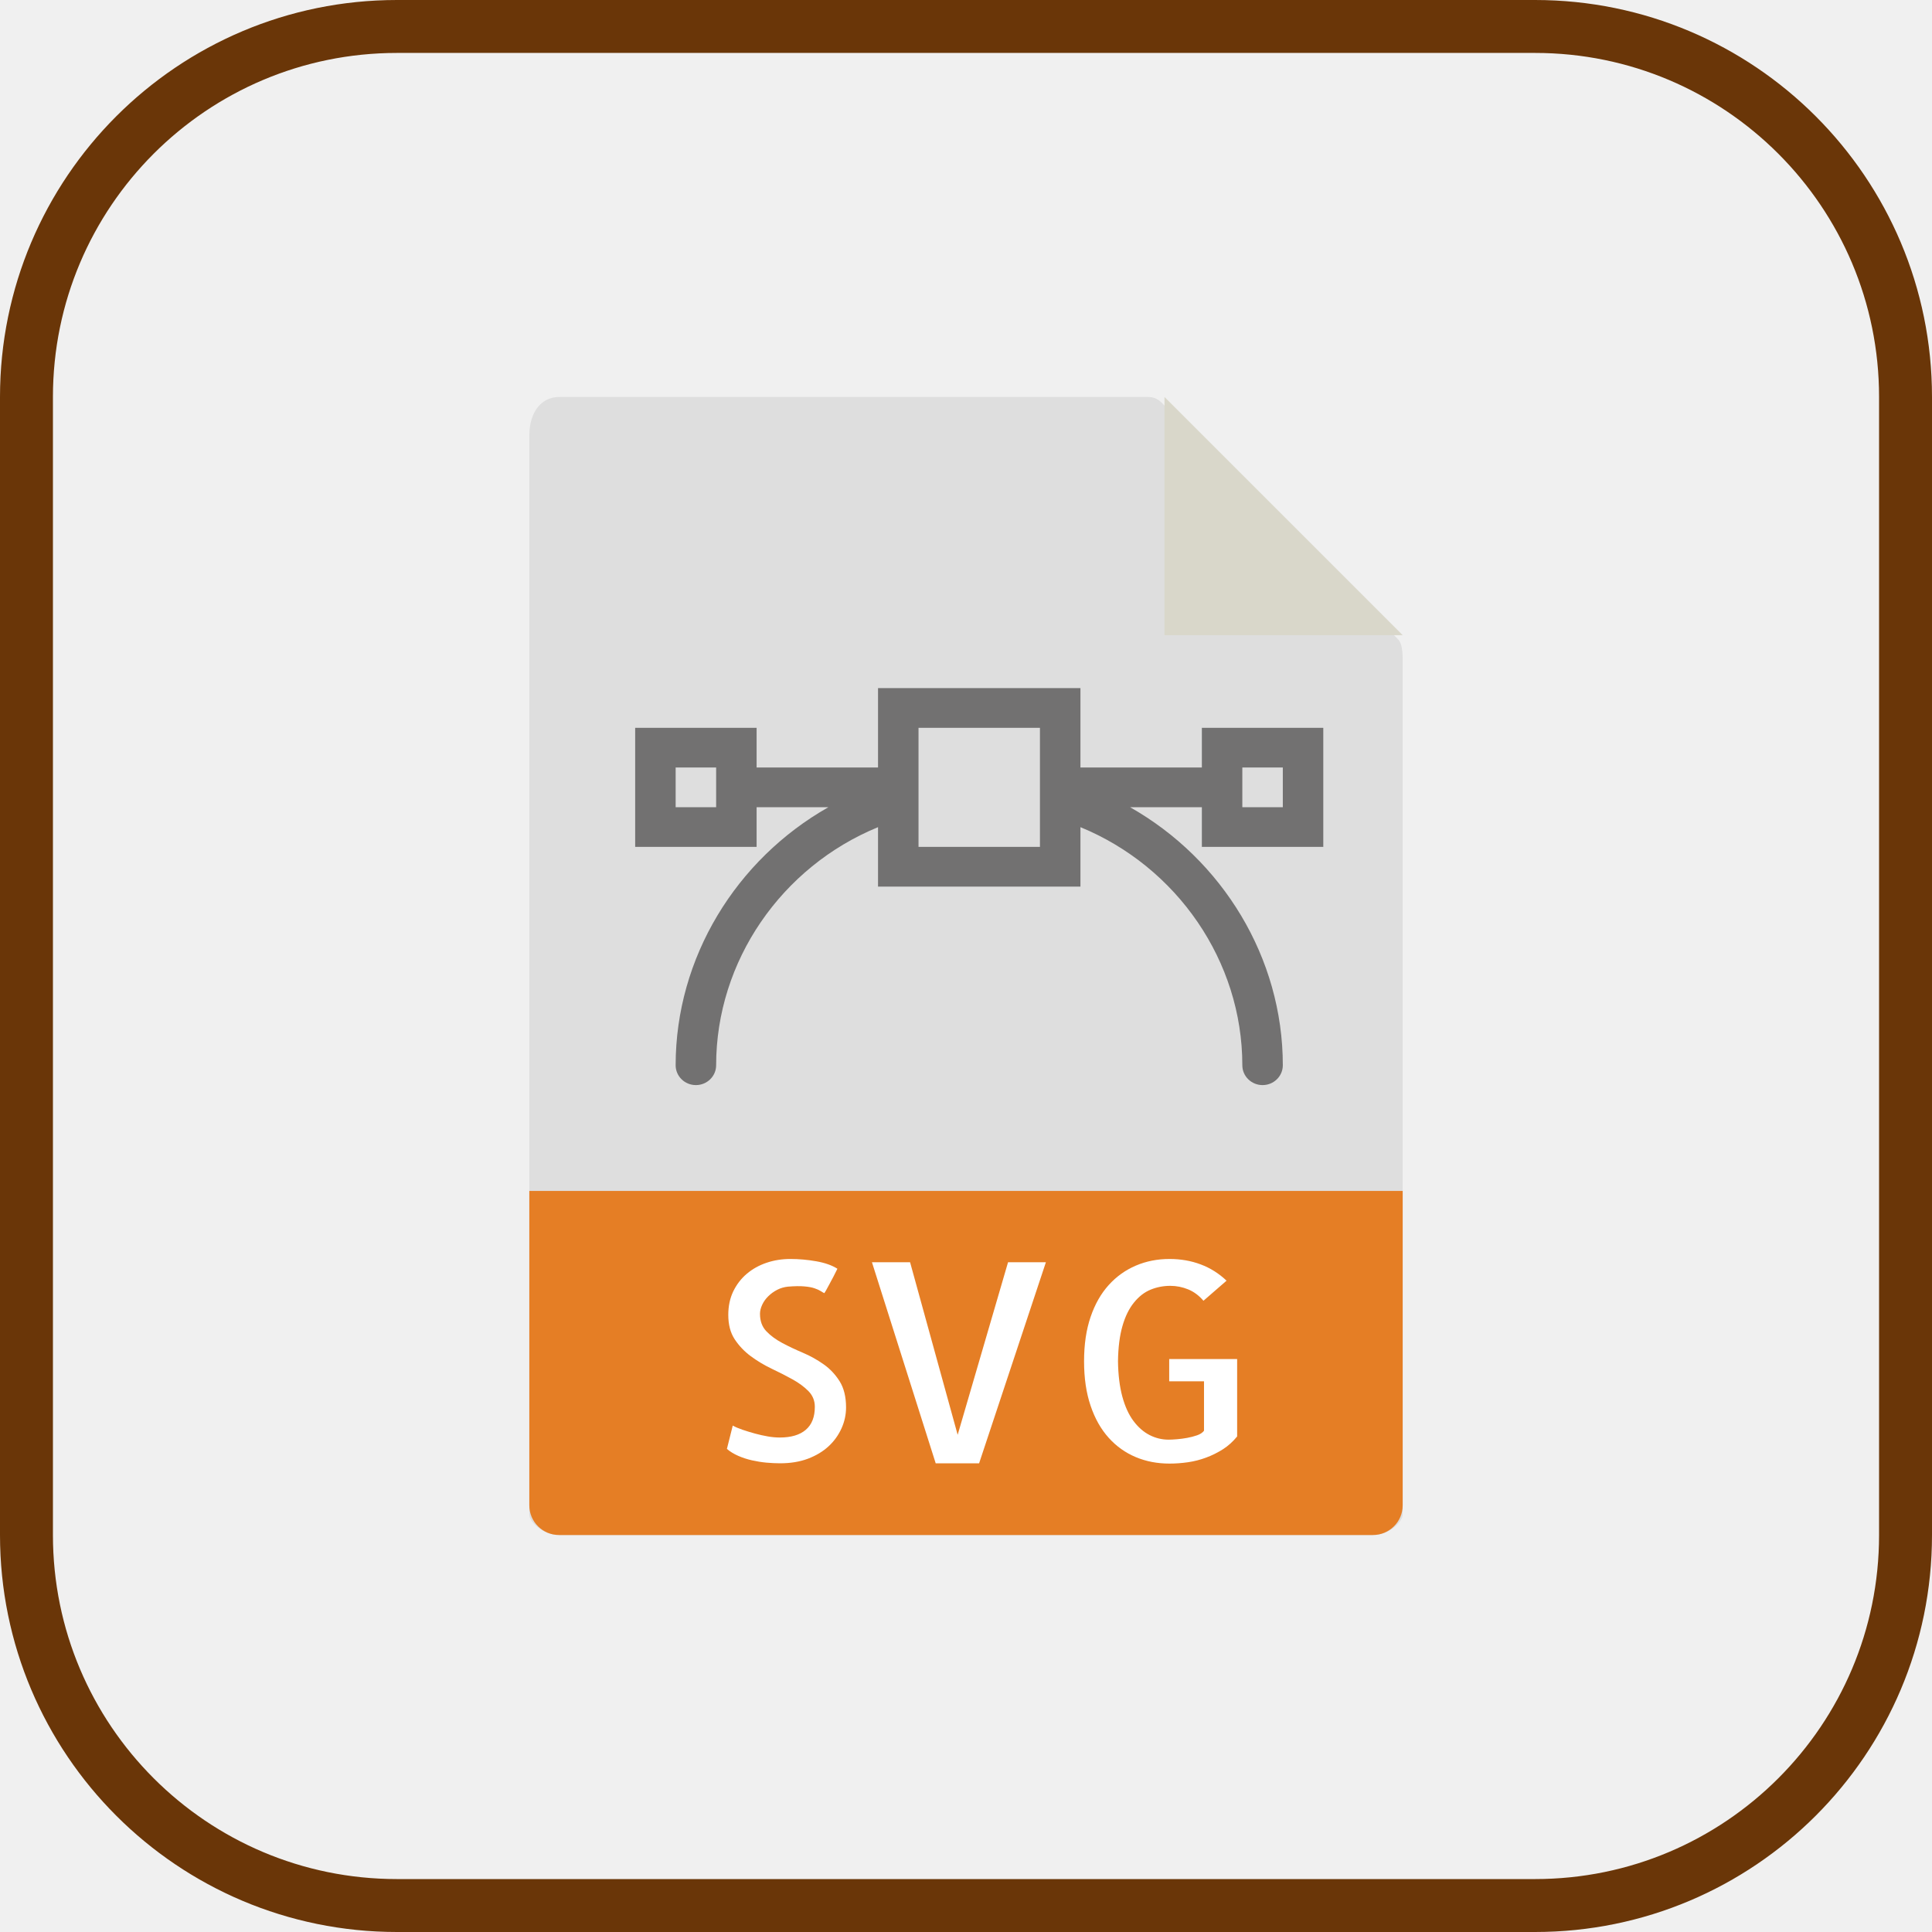
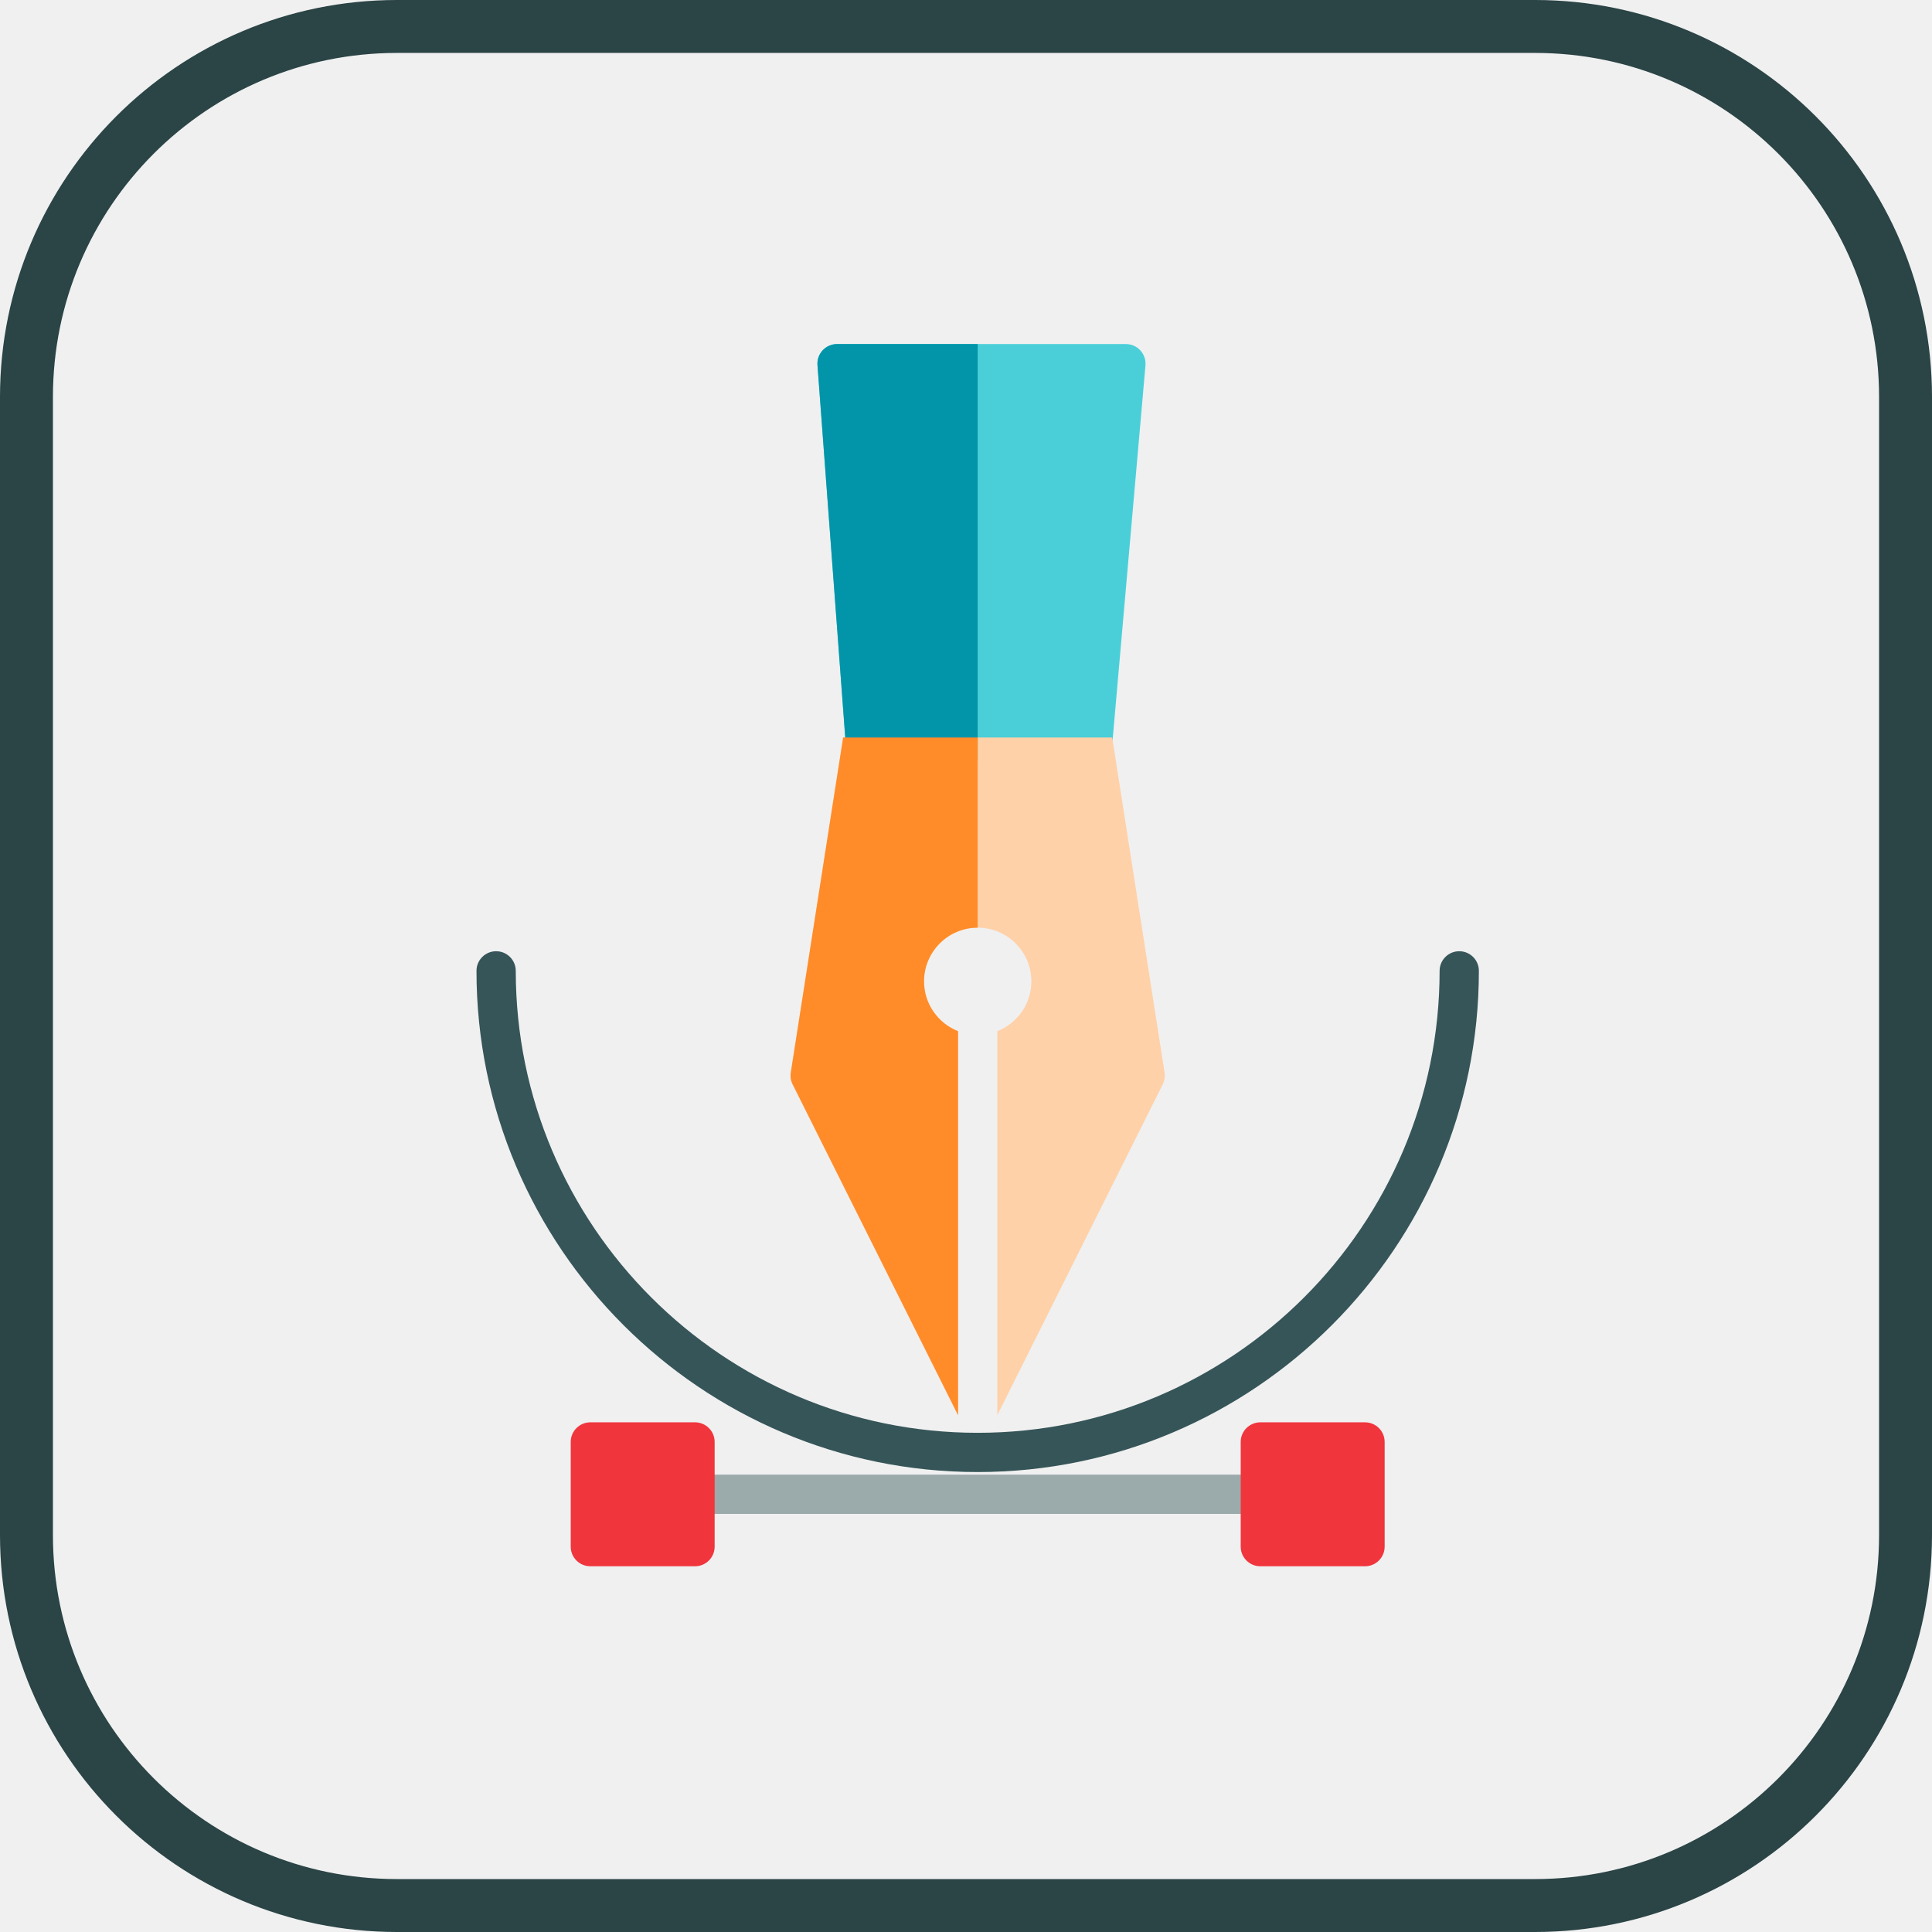
<svg xmlns="http://www.w3.org/2000/svg" xmlns:xlink="http://www.w3.org/1999/xlink" width="73px" height="73px" viewBox="0 0 73 73" version="1.1">
  <defs>
    <rect id="path-1" x="0" y="0" width="69" height="69" rx="14" />
  </defs>
  <g id="basics/html/svg" stroke="none" stroke-width="1" fill="none" fill-rule="evenodd">
    <g id="Bitmap" transform="translate(2, 2)">
      <mask id="mask-2" fill="white">
        <use xlink:href="#path-1" />
      </mask>
-       <rect stroke="#6A3608" stroke-width="2" x="-1" y="-1" width="71" height="71" rx="14" />
-       <g id="svg" mask="url(#mask-2)">
-         <g transform="translate(18, 13)">
-           <path d="M23.395,0 L1.123,0 C0.503,0 0,0.503 0,1.479 L0,42.232 C0,42.497 0.503,43 1.123,43 L31.877,43 C32.497,43 33,42.497 33,42.232 L33,9.965 C33,9.431 32.929,9.259 32.803,9.132 L23.873,0.197 C23.746,0.071 23.574,0 23.395,0 Z" id="Shape" fill="#DEDEDE" fill-rule="nonzero" />
-           <polygon id="Shape" fill="#D9D7CA" fill-rule="nonzero" points="24 0 24 9 33 9" />
-           <path d="M31.877,43 L1.123,43 C0.503,43 0,42.499 0,41.881 L0,30 L33,30 L33,41.881 C33,42.499 32.497,43 31.877,43 Z" id="Shape" fill="#E57E25" fill-rule="nonzero" />
-           <g id="Group" stroke-width="1" fill="none" fill-rule="evenodd" transform="translate(7, 32)">
-             <path d="M4.968,6.178 C4.968,6.452 4.911,6.717 4.795,6.973 C4.678,7.23 4.516,7.456 4.305,7.65 C4.095,7.844 3.836,8 3.527,8.117 C3.218,8.233 2.868,8.29 2.475,8.29 C2.307,8.29 2.134,8.281 1.955,8.265 C1.775,8.248 1.595,8.219 1.413,8.178 C1.231,8.137 1.057,8.081 0.892,8.008 C0.728,7.936 0.586,7.849 0.466,7.747 L0.687,6.865 C0.785,6.92 0.909,6.973 1.06,7.024 C1.211,7.075 1.366,7.123 1.528,7.167 C1.689,7.211 1.85,7.247 2.012,7.275 C2.173,7.303 2.323,7.316 2.464,7.316 C2.892,7.316 3.219,7.219 3.447,7.024 C3.675,6.829 3.788,6.54 3.788,6.157 C3.788,5.925 3.708,5.727 3.547,5.563 C3.385,5.399 3.184,5.25 2.942,5.117 C2.701,4.983 2.439,4.85 2.158,4.717 C1.878,4.583 1.615,4.426 1.37,4.245 C1.125,4.064 0.922,3.85 0.76,3.604 C0.598,3.358 0.518,3.051 0.518,2.682 C0.518,2.348 0.582,2.05 0.708,1.79 C0.834,1.531 1.004,1.31 1.218,1.129 C1.432,0.948 1.681,0.809 1.965,0.713 C2.248,0.617 2.548,0.57 2.864,0.57 C3.186,0.57 3.512,0.599 3.842,0.657 C4.171,0.715 4.437,0.809 4.641,0.939 C4.598,1.028 4.55,1.125 4.494,1.232 C4.438,1.338 4.385,1.436 4.336,1.528 C4.288,1.621 4.245,1.698 4.21,1.76 C4.175,1.821 4.154,1.855 4.147,1.862 C4.105,1.842 4.058,1.815 4.005,1.78 C3.952,1.746 3.877,1.712 3.778,1.678 C3.68,1.643 3.551,1.62 3.389,1.606 C3.228,1.591 3.021,1.595 2.768,1.616 C2.628,1.631 2.495,1.669 2.368,1.734 C2.242,1.799 2.13,1.879 2.032,1.975 C1.933,2.071 1.856,2.178 1.8,2.298 C1.744,2.418 1.716,2.533 1.716,2.642 C1.716,2.914 1.796,3.135 1.958,3.303 C2.119,3.471 2.319,3.617 2.557,3.744 C2.795,3.871 3.055,3.994 3.335,4.113 C3.616,4.232 3.877,4.378 4.119,4.549 C4.362,4.719 4.562,4.934 4.724,5.189 C4.885,5.445 4.968,5.775 4.968,6.178 Z" id="Shape" fill="#FFFFFF" fill-rule="nonzero" />
-             <polygon id="Shape" fill="#FFFFFF" fill-rule="nonzero" points="8.355 8.291 5.946 0.693 7.387 0.693 9.185 7.214 11.089 0.693 12.519 0.693 9.995 8.291" />
-             <path d="M19.745,4.354 L19.745,7.276 C19.583,7.474 19.403,7.636 19.203,7.763 C19.003,7.889 18.793,7.994 18.572,8.075 C18.352,8.157 18.124,8.216 17.888,8.25 C17.653,8.284 17.421,8.301 17.189,8.301 C16.726,8.301 16.301,8.219 15.912,8.055 C15.522,7.891 15.182,7.649 14.892,7.327 C14.601,7.005 14.372,6.602 14.208,6.117 C14.043,5.632 13.961,5.071 13.961,4.436 C13.961,3.8 14.043,3.241 14.208,2.759 C14.372,2.278 14.601,1.876 14.892,1.555 C15.182,1.234 15.524,0.989 15.917,0.821 C16.31,0.653 16.734,0.57 17.189,0.57 C17.61,0.57 18.003,0.638 18.367,0.775 C18.731,0.911 19.057,1.117 19.345,1.39 L18.472,2.149 C18.303,1.95 18.11,1.807 17.893,1.718 C17.676,1.63 17.452,1.585 17.22,1.585 C16.961,1.585 16.714,1.632 16.478,1.728 C16.243,1.824 16.033,1.986 15.848,2.215 C15.662,2.443 15.516,2.739 15.412,3.102 C15.307,3.465 15.25,3.908 15.243,4.435 C15.25,4.948 15.305,5.392 15.406,5.768 C15.508,6.143 15.648,6.451 15.827,6.69 C16.006,6.929 16.209,7.107 16.437,7.223 C16.665,7.34 16.905,7.397 17.158,7.397 C17.235,7.397 17.338,7.392 17.468,7.381 C17.598,7.371 17.727,7.354 17.857,7.33 C17.987,7.306 18.111,7.274 18.23,7.233 C18.349,7.192 18.437,7.134 18.493,7.059 L18.493,5.193 L17.178,5.193 L17.178,4.352 L19.745,4.352 L19.745,4.354 Z" id="Shape" fill="#FFFFFF" fill-rule="nonzero" />
-           </g>
-           <path d="M30,17 L30,12.5 L25.412,12.5 L25.412,14 L20.824,14 L20.824,11 L13.176,11 L13.176,14 L8.588,14 L8.588,12.5 L4,12.5 L4,17 L8.588,17 L8.588,15.5 L11.301,15.5 C7.81,17.477 5.529,21.191 5.529,25.25 C5.529,25.664 5.871,26 6.294,26 C6.717,26 7.059,25.664 7.059,25.25 C7.059,21.316 9.528,17.751 13.176,16.254 L13.176,18.5 L20.824,18.5 L20.824,16.254 C24.472,17.752 26.941,21.316 26.941,25.25 C26.941,25.664 27.283,26 27.706,26 C28.129,26 28.471,25.664 28.471,25.25 C28.471,21.191 26.19,17.477 22.699,15.5 L25.412,15.5 L25.412,17 L30,17 Z M7.059,15.5 L5.529,15.5 L5.529,14 L7.059,14 L7.059,15.5 Z M19.294,17 L14.706,17 L14.706,14.184 L14.706,12.5 L19.294,12.5 L19.294,14.184 L19.294,17 Z M26.941,14 L28.471,14 L28.471,15.5 L26.941,15.5 L26.941,14 Z" id="Shape" fill="#727171" fill-rule="nonzero" />
-         </g>
+       <rect stroke="#2B4446" stroke-width="2" x="-1" y="-1" width="71" height="71" rx="14" />
+     </g>
+     <g id="vector" transform="translate(18, 13)" fill-rule="nonzero">
+       <path d="M25.089,0.241 C24.948,0.087 24.75,0 24.542,0 L13.628,0 C13.421,0 13.224,0.086 13.084,0.237 C12.944,0.388 12.872,0.591 12.888,0.797 L13.95,15.037 C13.978,15.424 14.301,15.723 14.689,15.723 L23.293,15.723 C23.677,15.723 23.998,15.429 24.032,15.046 L25.281,0.806 C25.299,0.599 25.229,0.394 25.089,0.241 Z" id="Shape" fill="#4ACFD9" />
+       <path d="M24.025,14.867 L13.858,14.867 L11.88,27.525 C11.856,27.677 11.88,27.833 11.949,27.971 L18.2,40.472 L18.2,25.964 C17.448,25.667 16.914,24.935 16.914,24.079 C16.914,22.961 17.824,22.052 18.941,22.052 C20.059,22.052 20.969,22.961 20.969,24.079 C20.969,24.935 20.435,25.667 19.683,25.964 L19.683,40.472 L25.934,27.971 C26.002,27.833 26.027,27.677 26.003,27.525 L24.025,14.867 Z" id="Shape" fill="#FFD1A9" />
+       <path d="M13.628,0 C13.421,0 13.224,0.086 13.084,0.237 C12.944,0.388 12.872,0.591 12.888,0.797 L13.95,15.037 C13.978,15.424 14.301,15.723 14.689,15.723 L18.941,15.723 L18.941,0 L13.628,0 Z" id="Shape" fill="#0295AA" />
+       <path d="M13.858,14.867 L11.88,27.525 C11.856,27.677 11.88,27.833 11.949,27.971 L18.2,40.472 L18.2,25.964 C17.448,25.667 16.914,24.935 16.914,24.079 C16.914,22.961 17.824,22.052 18.941,22.052 L18.941,14.867 L13.858,14.867 Z" id="Shape" fill="#FF8C29" />
+       <path d="M29.621,44.203 L8.261,44.203 C7.852,44.203 7.52,43.871 7.52,43.462 C7.52,43.052 7.852,42.72 8.261,42.72 L29.621,42.72 C30.031,42.72 30.363,43.052 30.363,43.462 C30.363,43.871 30.031,44.203 29.621,44.203 Z" id="Shape" fill="#9BAAAB" />
+       <g id="Group" transform="translate(3.51769, 40.67892)" fill="#F0353D">
+         <path d="M4.744,0.063 L0.788,0.063 C0.379,0.063 0.047,0.395 0.047,0.805 L0.047,4.76 C0.047,5.17 0.378,5.502 0.788,5.502 L4.744,5.502 C5.153,5.502 5.485,5.17 5.485,4.76 L5.485,0.805 C5.485,0.395 5.153,0.063 4.744,0.063 Z" id="Shape" />
+         <path d="M30.059,0.063 L26.104,0.063 C25.694,0.063 25.362,0.395 25.362,0.805 L25.362,4.76 C25.362,5.17 25.694,5.502 26.104,5.502 L30.059,5.502 C30.469,5.502 30.801,5.17 30.801,4.76 L30.801,0.805 C30.801,0.395 30.469,0.063 30.059,0.063 Z" id="Shape" />
      </g>
+       <path d="M18.941,42.621 C8.499,42.621 0.004,34.126 0.004,23.684 C0.004,23.274 0.336,22.942 0.746,22.942 C1.156,22.942 1.488,23.274 1.488,23.684 C1.488,33.308 9.317,41.138 18.941,41.138 C28.565,41.138 36.395,33.308 36.395,23.684 C36.395,23.274 36.727,22.942 37.137,22.942 C37.547,22.942 37.879,23.274 37.879,23.684 C37.879,34.126 29.383,42.621 18.941,42.621 Z" id="Shape" fill="#365558" />
    </g>
  </g>
</svg>
